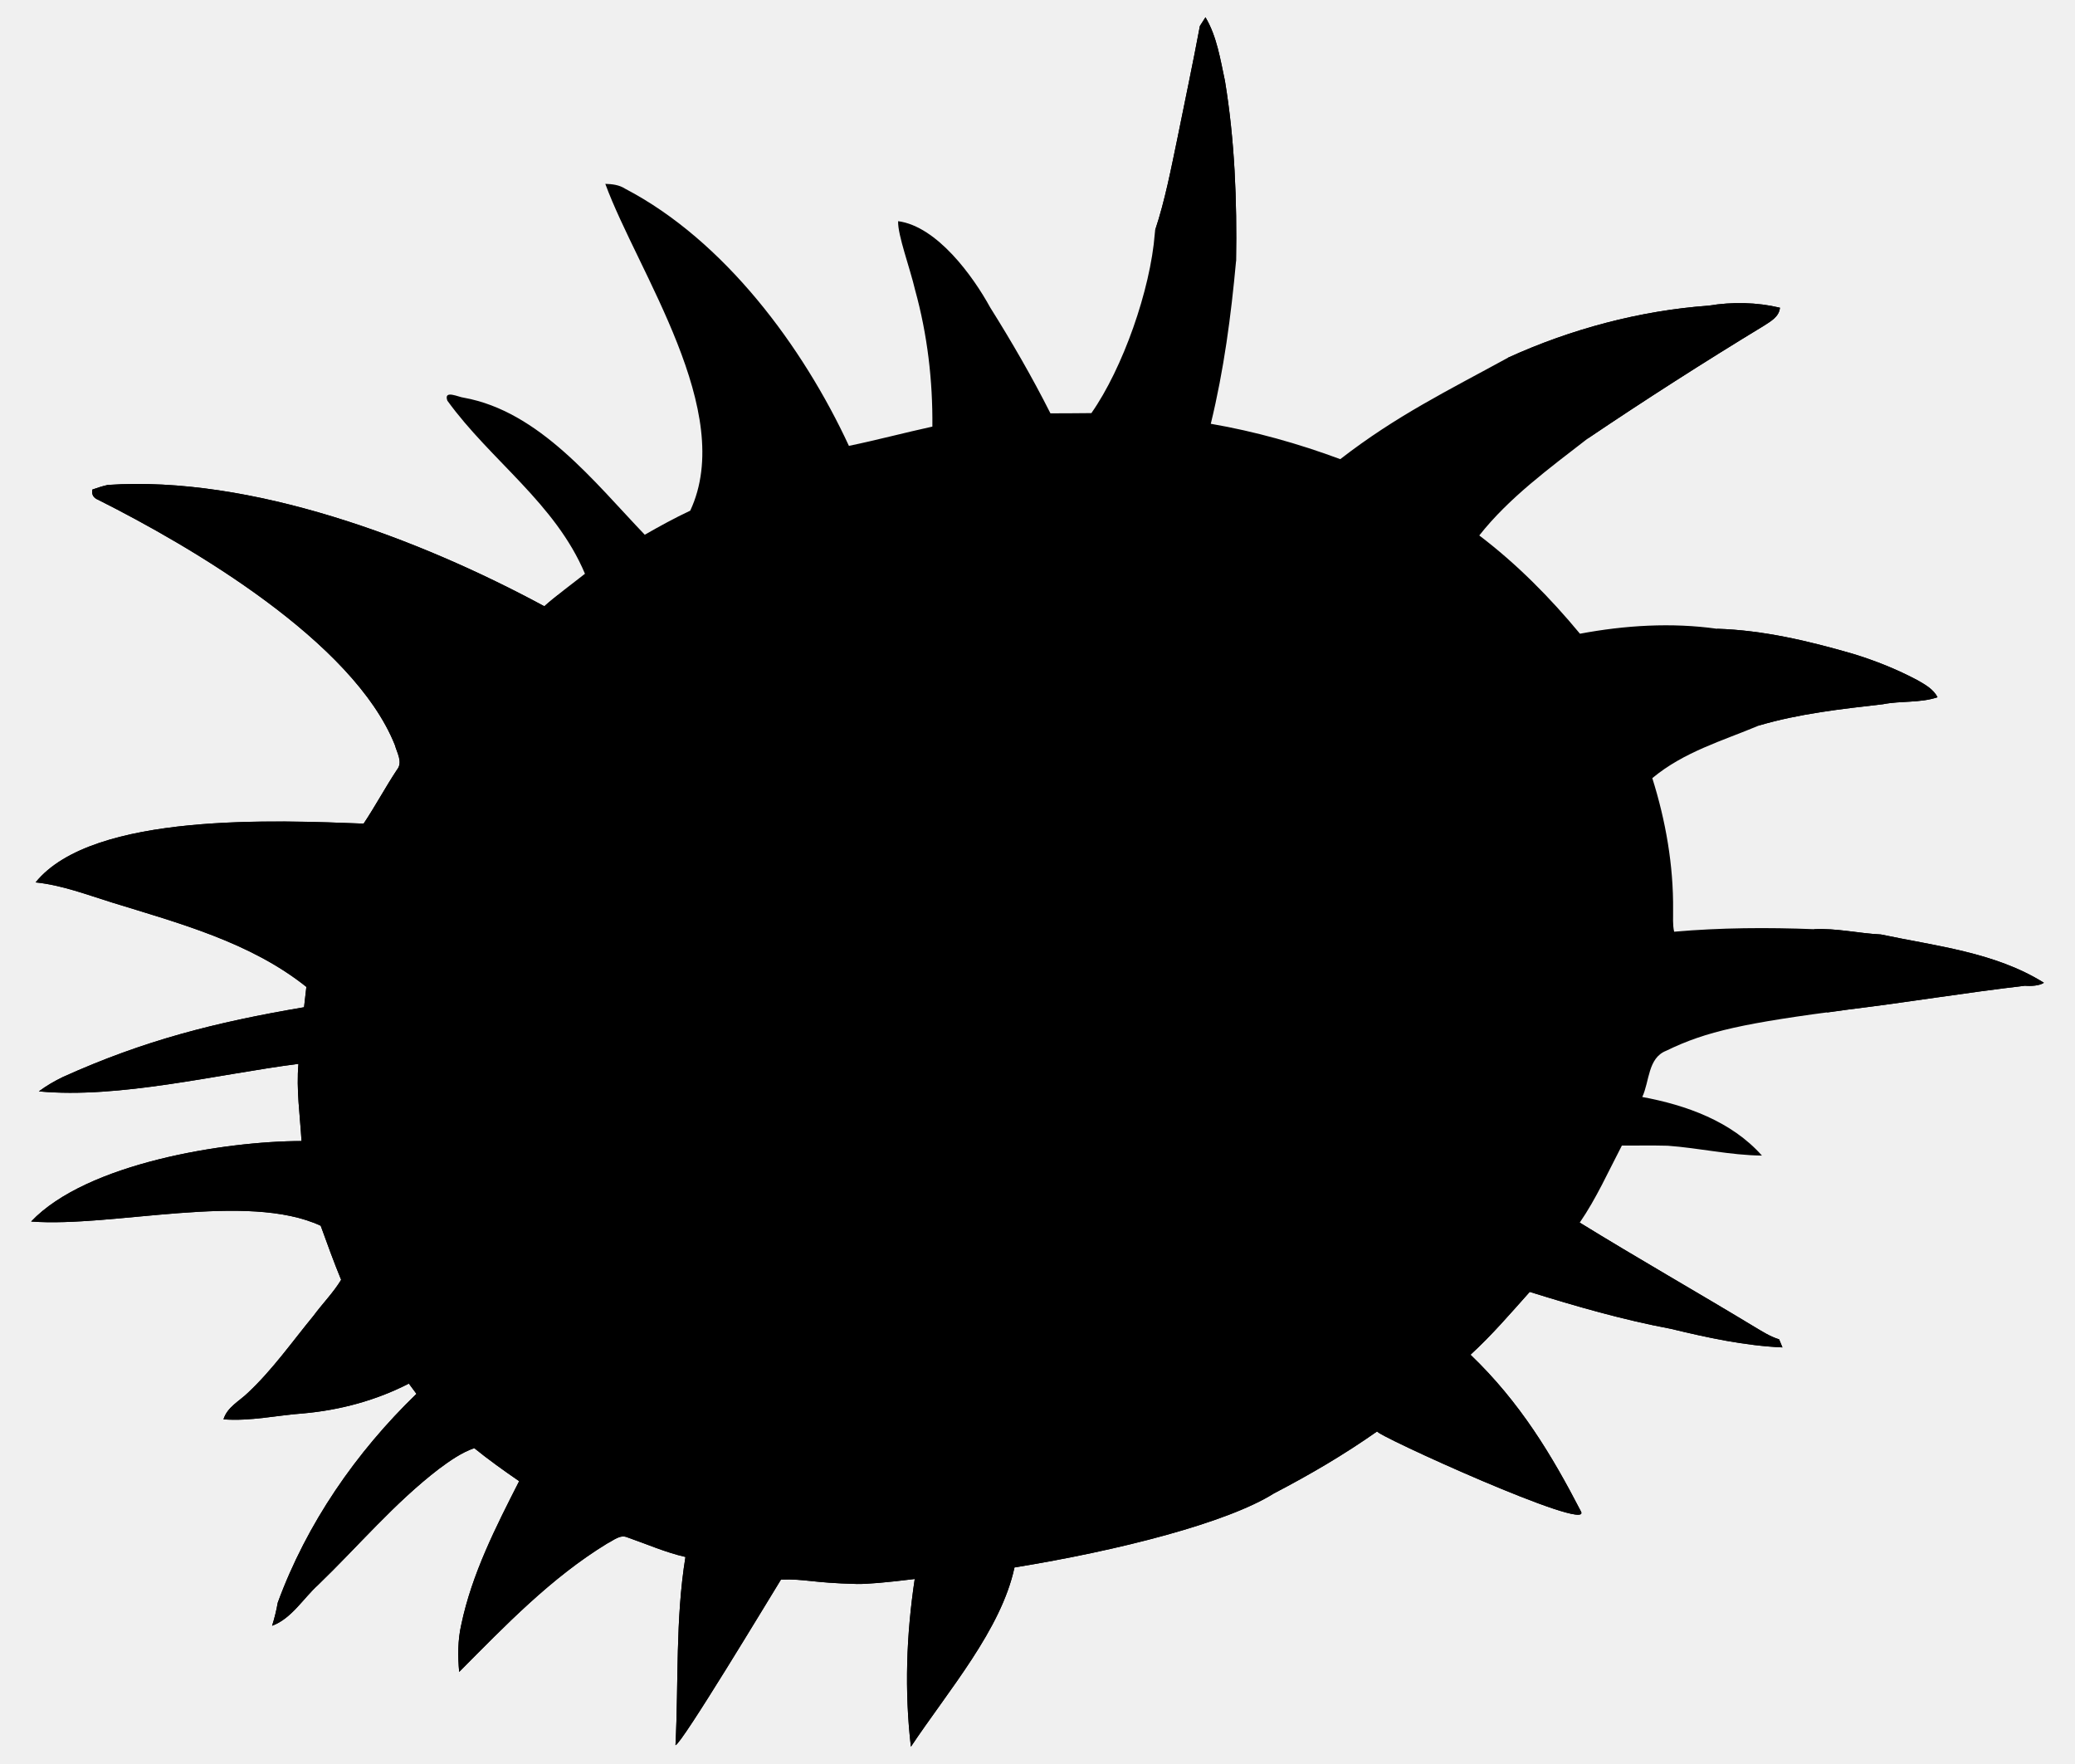
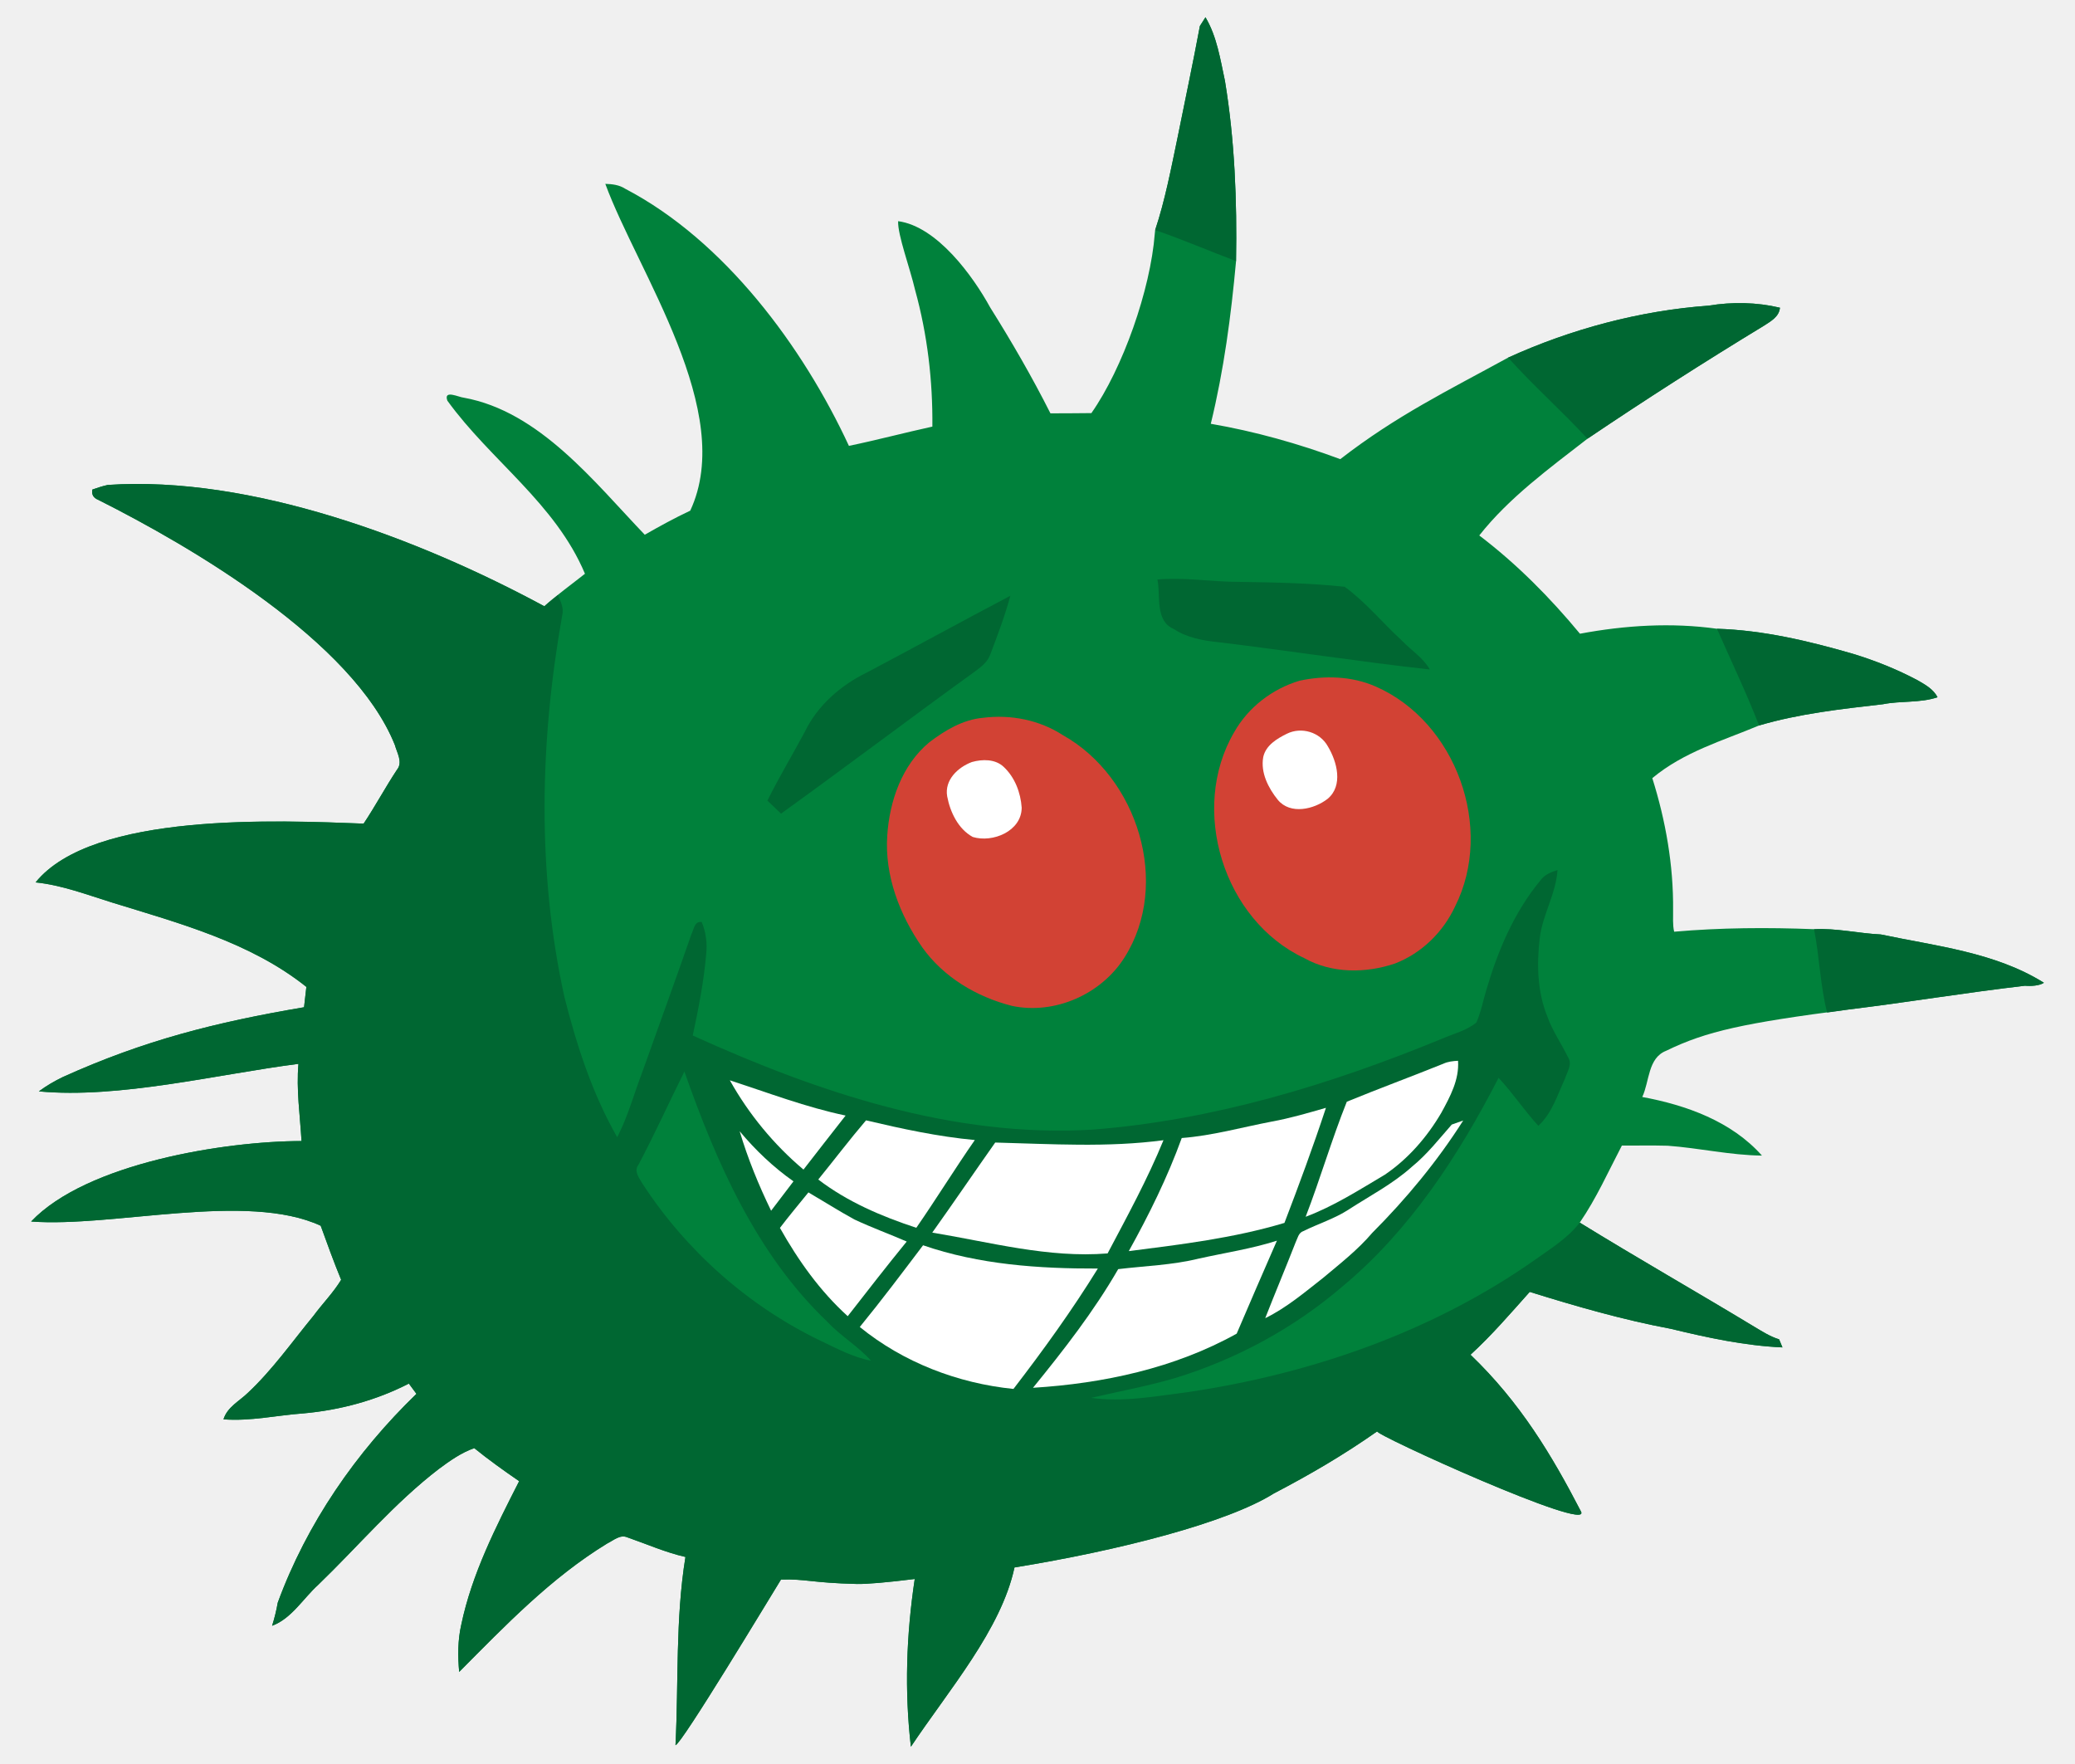
<svg xmlns="http://www.w3.org/2000/svg" viewBox="0 0 200 170" class="mamonas-assassinas--mamona">
  <g>
-     <path class="mamonas-assassinas__body" d="M181.266 90.053c-2.148-.102-4.26-.618-6.414-.505-4.494-.178-9.014-.148-13.488.243-.16-.686-.087-1.392-.102-2.086.042-4.312-.71-8.608-2.004-12.714 3.062-2.543 6.71-3.576 10.297-5.078 3.87-1.142 7.935-1.586 11.934-2.046 1.737-.345 3.555-.102 5.26-.672-.395-.785-1.195-1.214-1.917-1.636-1.992-1.06-4.1-1.9-6.258-2.558-4.266-1.233-8.626-2.27-13.08-2.406-4.37-.615-8.882-.334-13.208.478-2.888-3.487-6.09-6.725-9.705-9.47 2.855-3.63 6.794-6.504 10.43-9.324 5.58-3.765 11.248-7.39 16.998-10.884.653-.425 1.476-.862 1.552-1.74-2.236-.534-4.615-.572-6.872-.2-6.64.482-13.283 2.258-19.326 5.01-5.805 3.176-10.78 5.598-16.18 9.784-4.044-1.5-8.227-2.676-12.48-3.408 1.27-5.23 1.945-10.35 2.435-15.678h-.002c.102-5.81-.125-11.64-1.07-17.374-.45-2.08-.772-4.27-1.876-6.125-.133.213-.405.634-.54.843-.67 3.598-1.433 7.176-2.154 10.763-.61 2.916-1.21 6.072-2.157 8.902h.002l-.037.353c-.417 5.396-3.08 12.968-6.11 17.287-1.317.02-2.633.015-3.947.023-1.765-3.5-3.728-6.892-5.81-10.21-1.656-3.024-5.124-7.808-8.87-8.31-.054 1.327 1.135 4.485 1.64 6.648 1.18 4.27 1.704 8.72 1.66 13.15-2.688.588-5.35 1.298-8.044 1.856-4.43-9.558-11.995-19.784-21.564-24.78-.573-.372-1.248-.452-1.916-.47 3.13 8.515 12.642 21.95 8.186 31.495-1.498.703-2.95 1.5-4.383 2.32-4.85-5.062-10.14-11.887-17.443-13.208-.463-.034-1.98-.812-1.583.288 4.188 5.784 10.406 9.89 13.262 16.68-.862.69-3.104 2.354-3.918 3.13-12.12-6.547-28.29-12.615-42.07-11.692-.51.11-.998.273-1.488.444-.095.473.09.803.554.99 8.95 4.494 24.598 13.632 28.597 23.625.205.758.797 1.677.198 2.398-1.12 1.696-2.08 3.49-3.207 5.184-8.117-.306-26.11-1.153-31.618 5.662 2.535.262 4.926 1.18 7.344 1.932 6.498 2.012 13.34 3.822 18.756 8.14-.08.653-.152 1.31-.224 1.962-8.618 1.46-15.466 3.212-23.25 6.726-.808.39-1.59.843-2.31 1.38 7.727.73 17.268-1.662 25.02-2.652-.22 2.486.153 4.96.297 7.44-7.376.008-20.728 2.132-26.063 7.756 7.924.595 20.77-2.896 27.91.407.63 1.745 1.264 3.492 1.97 5.21-.76 1.25-1.803 2.297-2.668 3.473-2.057 2.5-3.928 5.173-6.296 7.397-.835.82-2.007 1.385-2.376 2.577 2.592.2 5.15-.39 7.723-.574 3.522-.318 6.995-1.252 10.145-2.872.243.326.486.656.732.99-5.833 5.637-10.573 12.498-13.37 20.127-.13.75-.315 1.495-.543 2.224 1.88-.7 2.986-2.63 4.444-3.95 3.872-3.733 7.356-7.892 11.64-11.175 1.056-.782 2.15-1.556 3.398-1.996 1.393 1.126 2.854 2.17 4.33 3.183-2.254 4.432-4.558 8.938-5.582 13.844-.342 1.488-.334 3.025-.2 4.54 4.44-4.468 8.865-9.083 14.28-12.385.6-.288 1.226-.888 1.932-.584 1.86.645 3.67 1.45 5.598 1.89-.976 6.004-.653 12.092-.96 18.14.56-.05 9.077-14.2 10.17-15.965 2.445-.064 2.913.318 7.306.428.926.024 2.93-.148 5.584-.48-.81 5.39-.997 10.778-.37 16.166 3.662-5.488 8.698-11.288 9.985-17.277 10.073-1.634 20.504-4.306 24.99-7.127 3.542-1.85 6.698-3.694 9.974-5.992-.458.225 20.744 9.867 19.638 7.728-2.8-5.41-5.85-10.51-10.65-15.11 2.048-1.874 3.866-3.992 5.71-6.057 4.468 1.395 8.98 2.692 13.588 3.557 3.537.854 7.123 1.632 10.77 1.795-.082-.194-.242-.585-.32-.778-.863-.265-1.618-.75-2.38-1.206-5.596-3.382-11.273-6.615-16.837-10.042 1.6-2.33 2.755-4.926 4.06-7.424 1.473.01 2.946-.027 4.418.015 3.037.22 6.032.918 9.083.95-2.925-3.3-7.305-4.867-11.537-5.648.706-1.485.527-3.758 2.307-4.453 3.873-1.89 7.533-2.674 17.587-3.98 5.826-.715 11.168-1.61 16.997-2.29.543.052 1.42.005 1.823-.288-4.72-2.945-10.4-3.528-15.734-4.657z" />
-     <path class="mamonas-assassinas__shadow-body" d="M116.19 1.663c1.105 1.856 1.428 4.046 1.877 6.125.945 5.735 1.172 11.564 1.07 17.375-2.467-.93-5.307-2.142-7.796-2.99.948-2.83 1.548-5.987 2.158-8.904.72-3.588 1.484-7.166 2.155-10.764.133-.21.406-.63.538-.843z" />
-     <path class="mamonas-assassinas__shadow-body" d="M164.688 29.456c2.257-.372 4.637-.334 6.872.2-.076.877-.9 1.314-1.552 1.74-5.75 3.495-11.42 7.12-17 10.884-2.424-2.64-5.252-5.142-7.646-7.814 6.043-2.753 12.687-4.528 19.326-5.01z" />
-     <path class="mamonas-assassinas__shadow-body" d="M8.905 47.18c.49-.172.98-.335 1.488-.445 13.78-.923 29.95 5.146 42.07 11.693.437-.364.868-.73 1.31-1.08.26.614.602 1.26.416 1.953-2.16 12.13-2.445 24.716.215 36.792 1.184 4.66 2.687 9.313 5.086 13.503 1.018-1.96 1.59-4.1 2.373-6.156 1.59-4.468 3.226-8.924 4.778-13.405.244-.464.286-1.29.996-1.177.402.968.542 2.027.432 3.066-.224 2.653-.743 5.272-1.298 7.87 12.062 5.475 25.14 9.884 38.555 9.068 11.632-.9 22.913-4.338 33.658-8.756 1.11-.49 2.36-.774 3.312-1.56.463-1.024.656-2.145.986-3.215 1.102-3.737 2.666-7.42 5.16-10.447.394-.57 1.04-.84 1.68-1.036-.148 2.304-1.453 4.315-1.718 6.593-.29 2.49-.228 5.093.71 7.45.492 1.423 1.373 2.66 2.026 4.007.443.676-.1 1.408-.304 2.068-.73 1.576-1.25 3.322-2.56 4.532-1.356-1.476-2.46-3.16-3.834-4.623-3.84 7.458-8.524 14.67-15.026 20.085-4.702 4.04-10.26 7.046-16.186 8.856-2.65.778-5.37 1.27-8.057 1.9 3.11.438 6.217-.166 9.295-.55 11.936-1.768 23.69-5.84 33.592-12.834 1.488-1.056 3.075-2.042 4.204-3.507 5.565 3.428 11.242 6.66 16.837 10.043.762.455 1.518.94 2.38 1.207.08.193.24.584.322.778-3.648-.163-7.235-.94-10.772-1.795-4.607-.865-9.12-2.163-13.587-3.556-1.843 2.065-3.66 4.183-5.71 6.058 4.8 4.598 7.85 9.698 10.65 15.11 1.106 2.138-20.096-7.504-19.638-7.728-3.276 2.298-6.432 4.14-9.974 5.992-4.486 2.82-14.917 5.493-24.99 7.126-1.286 5.988-6.322 11.79-9.984 17.277-.627-5.388-.44-10.777.37-16.165-2.653.33-4.658.503-5.584.48-4.393-.11-4.86-.493-7.306-.428-1.093 1.766-9.61 15.916-10.17 15.966.307-6.05-.016-12.137.96-18.14-1.928-.44-3.738-1.246-5.598-1.89-.706-.305-1.332.295-1.932.583-5.416 3.303-9.84 7.917-14.28 12.384-.134-1.514-.142-3.052.2-4.54 1.025-4.906 3.328-9.41 5.582-13.843-1.476-1.014-2.937-2.057-4.33-3.184-1.248.44-2.342 1.214-3.397 1.996-4.286 3.283-7.77 7.443-11.64 11.176-1.458 1.318-2.566 3.25-4.445 3.948.227-.73.413-1.473.543-2.224 2.797-7.63 7.537-14.49 13.37-20.127-.246-.334-.49-.665-.732-.99-3.15 1.62-6.623 2.553-10.145 2.87-2.572.184-5.13.776-7.722.575.368-1.192 1.54-1.757 2.376-2.577 2.368-2.224 4.24-4.896 6.296-7.397.865-1.175 1.91-2.223 2.668-3.47-.706-1.72-1.34-3.466-1.97-5.212-7.14-3.303-19.986.188-27.91-.407 5.335-5.623 18.687-7.748 26.062-7.755-.144-2.48-.516-4.953-.296-7.44-7.752.99-17.294 3.385-25.022 2.654.72-.54 1.503-.99 2.31-1.383 7.784-3.514 14.633-5.265 23.25-6.726.073-.65.145-1.308.225-1.96-5.416-4.32-12.258-6.13-18.756-8.14-2.417-.752-4.808-1.67-7.343-1.933 5.51-6.814 23.5-5.968 31.618-5.662 1.127-1.693 2.087-3.488 3.207-5.184.6-.72.007-1.64-.198-2.397C34.057 61.8 18.41 52.66 9.46 48.166c-.463-.186-.65-.516-.555-.987m57.062 56.085c-1.488 2.987-2.862 6.03-4.425 8.98-.475.606.053 1.26.364 1.798 4.21 6.48 10.198 11.803 17.158 15.158 1.583.745 3.146 1.607 4.885 1.93-1.254-1.41-2.917-2.364-4.2-3.742-6.834-6.51-10.706-15.367-13.783-24.123" />
-     <path class="mamonas-assassinas__shadow-body" d="M111.558 55.848c2.604-.232 5.196.224 7.8.227 3.418.053 6.845.11 10.25.474 2.04 1.487 3.655 3.49 5.518 5.19.888.935 2.038 1.636 2.687 2.78-6.802-.75-13.568-1.81-20.365-2.627-1.5-.155-3.03-.43-4.308-1.27-1.847-.798-1.248-3.162-1.582-4.775z" />
-     <path class="mamonas-assassinas__shadow-body" d="M83.562 64.808c4.62-2.444 9.195-4.96 13.82-7.39-.514 1.902-1.21 3.75-1.91 5.588-.233.744-.855 1.23-1.454 1.67-6.278 4.534-12.453 9.21-18.737 13.734-.436-.417-.872-.84-1.313-1.252 1.108-2.25 2.41-4.395 3.59-6.607 1.227-2.554 3.48-4.523 6.005-5.742z" />
-     <path class="mamonas-assassinas__shadow-body" d="M165.492 60.596c4.456.136 8.816 1.173 13.082 2.406 2.16.657 4.266 1.5 6.258 2.558.722.42 1.522.85 1.917 1.636-1.705.57-3.523.326-5.262.672-4 .46-8.065.904-11.936 2.046-1.233-3.16-2.698-6.218-4.06-9.318z" />
-     <path class="mamonas-assassinas__shadow-body" d="M174.85 89.55c2.156-.115 4.267.4 6.415.504 5.335 1.128 11.013 1.712 15.734 4.657-.403.294-1.282.34-1.824.288-5.83.68-11.17 1.576-16.997 2.29l-2.07.29c-.652-2.51-.75-5.49-1.26-8.03z" />
+     <path class="mamonas-assassinas__body" fill="#00813B" d="M181.266 90.053c-2.148-.102-4.26-.618-6.414-.505-4.494-.178-9.014-.148-13.488.243-.16-.686-.087-1.392-.102-2.086.042-4.312-.71-8.608-2.004-12.714 3.062-2.543 6.71-3.576 10.297-5.078 3.87-1.142 7.935-1.586 11.934-2.046 1.737-.345 3.555-.102 5.26-.672-.395-.785-1.195-1.214-1.917-1.636-1.992-1.06-4.1-1.9-6.258-2.558-4.266-1.233-8.626-2.27-13.08-2.406-4.37-.615-8.882-.334-13.208.478-2.888-3.487-6.09-6.725-9.705-9.47 2.855-3.63 6.794-6.504 10.43-9.324 5.58-3.765 11.248-7.39 16.998-10.884.653-.425 1.476-.862 1.552-1.74-2.236-.534-4.615-.572-6.872-.2-6.64.482-13.283 2.258-19.326 5.01-5.805 3.176-10.78 5.598-16.18 9.784-4.044-1.5-8.227-2.676-12.48-3.408 1.27-5.23 1.945-10.35 2.435-15.678h-.002c.102-5.81-.125-11.64-1.07-17.374-.45-2.08-.772-4.27-1.876-6.125-.133.213-.405.634-.54.843-.67 3.598-1.433 7.176-2.154 10.763-.61 2.916-1.21 6.072-2.157 8.902h.002l-.037.353c-.417 5.396-3.08 12.968-6.11 17.287-1.317.02-2.633.015-3.947.023-1.765-3.5-3.728-6.892-5.81-10.21-1.656-3.024-5.124-7.808-8.87-8.31-.054 1.327 1.135 4.485 1.64 6.648 1.18 4.27 1.704 8.72 1.66 13.15-2.688.588-5.35 1.298-8.044 1.856-4.43-9.558-11.995-19.784-21.564-24.78-.573-.372-1.248-.452-1.916-.47 3.13 8.515 12.642 21.95 8.186 31.495-1.498.703-2.95 1.5-4.383 2.32-4.85-5.062-10.14-11.887-17.443-13.208-.463-.034-1.98-.812-1.583.288 4.188 5.784 10.406 9.89 13.262 16.68-.862.69-3.104 2.354-3.918 3.13-12.12-6.547-28.29-12.615-42.07-11.692-.51.11-.998.273-1.488.444-.095.473.09.803.554.99 8.95 4.494 24.598 13.632 28.597 23.625.205.758.797 1.677.198 2.398-1.12 1.696-2.08 3.49-3.207 5.184-8.117-.306-26.11-1.153-31.618 5.662 2.535.262 4.926 1.18 7.344 1.932 6.498 2.012 13.34 3.822 18.756 8.14-.08.653-.152 1.31-.224 1.962-8.618 1.46-15.466 3.212-23.25 6.726-.808.39-1.59.843-2.31 1.38 7.727.73 17.268-1.662 25.02-2.652-.22 2.486.153 4.96.297 7.44-7.376.008-20.728 2.132-26.063 7.756 7.924.595 20.77-2.896 27.91.407.63 1.745 1.264 3.492 1.97 5.21-.76 1.25-1.803 2.297-2.668 3.473-2.057 2.5-3.928 5.173-6.296 7.397-.835.82-2.007 1.385-2.376 2.577 2.592.2 5.15-.39 7.723-.574 3.522-.318 6.995-1.252 10.145-2.872.243.326.486.656.732.99-5.833 5.637-10.573 12.498-13.37 20.127-.13.75-.315 1.495-.543 2.224 1.88-.7 2.986-2.63 4.444-3.95 3.872-3.733 7.356-7.892 11.64-11.175 1.056-.782 2.15-1.556 3.398-1.996 1.393 1.126 2.854 2.17 4.33 3.183-2.254 4.432-4.558 8.938-5.582 13.844-.342 1.488-.334 3.025-.2 4.54 4.44-4.468 8.865-9.083 14.28-12.385.6-.288 1.226-.888 1.932-.584 1.86.645 3.67 1.45 5.598 1.89-.976 6.004-.653 12.092-.96 18.14.56-.05 9.077-14.2 10.17-15.965 2.445-.064 2.913.318 7.306.428.926.024 2.93-.148 5.584-.48-.81 5.39-.997 10.778-.37 16.166 3.662-5.488 8.698-11.288 9.985-17.277 10.073-1.634 20.504-4.306 24.99-7.127 3.542-1.85 6.698-3.694 9.974-5.992-.458.225 20.744 9.867 19.638 7.728-2.8-5.41-5.85-10.51-10.65-15.11 2.048-1.874 3.866-3.992 5.71-6.057 4.468 1.395 8.98 2.692 13.588 3.557 3.537.854 7.123 1.632 10.77 1.795-.082-.194-.242-.585-.32-.778-.863-.265-1.618-.75-2.38-1.206-5.596-3.382-11.273-6.615-16.837-10.042 1.6-2.33 2.755-4.926 4.06-7.424 1.473.01 2.946-.027 4.418.015 3.037.22 6.032.918 9.083.95-2.925-3.3-7.305-4.867-11.537-5.648.706-1.485.527-3.758 2.307-4.453 3.873-1.89 7.533-2.674 17.587-3.98 5.826-.715 11.168-1.61 16.997-2.29.543.052 1.42.005 1.823-.288-4.72-2.945-10.4-3.528-15.734-4.657z" />
+     <g class="mamonas-assassinas__shadow-body" fill="#006732">
+       <path d="M116.19 1.663c1.105 1.856 1.428 4.046 1.877 6.125.945 5.735 1.172 11.564 1.07 17.375-2.467-.93-5.307-2.142-7.796-2.99.948-2.83 1.548-5.987 2.158-8.904.72-3.588 1.484-7.166 2.155-10.764.133-.21.406-.63.538-.843z" />
+       <path d="M164.688 29.456c2.257-.372 4.637-.334 6.872.2-.076.877-.9 1.314-1.552 1.74-5.75 3.495-11.42 7.12-17 10.884-2.424-2.64-5.252-5.142-7.646-7.814 6.043-2.753 12.687-4.528 19.326-5.01z" />
+       <path d="M8.905 47.18c.49-.172.98-.335 1.488-.445 13.78-.923 29.95 5.146 42.07 11.693.437-.364.868-.73 1.31-1.08.26.614.602 1.26.416 1.953-2.16 12.13-2.445 24.716.215 36.792 1.184 4.66 2.687 9.313 5.086 13.503 1.018-1.96 1.59-4.1 2.373-6.156 1.59-4.468 3.226-8.924 4.778-13.405.244-.464.286-1.29.996-1.177.402.968.542 2.027.432 3.066-.224 2.653-.743 5.272-1.298 7.87 12.062 5.475 25.14 9.884 38.555 9.068 11.632-.9 22.913-4.338 33.658-8.756 1.11-.49 2.36-.774 3.312-1.56.463-1.024.656-2.145.986-3.215 1.102-3.737 2.666-7.42 5.16-10.447.394-.57 1.04-.84 1.68-1.036-.148 2.304-1.453 4.315-1.718 6.593-.29 2.49-.228 5.093.71 7.45.492 1.423 1.373 2.66 2.026 4.007.443.676-.1 1.408-.304 2.068-.73 1.576-1.25 3.322-2.56 4.532-1.356-1.476-2.46-3.16-3.834-4.623-3.84 7.458-8.524 14.67-15.026 20.085-4.702 4.04-10.26 7.046-16.186 8.856-2.65.778-5.37 1.27-8.057 1.9 3.11.438 6.217-.166 9.295-.55 11.936-1.768 23.69-5.84 33.592-12.834 1.488-1.056 3.075-2.042 4.204-3.507 5.565 3.428 11.242 6.66 16.837 10.043.762.455 1.518.94 2.38 1.207.08.193.24.584.322.778-3.648-.163-7.235-.94-10.772-1.795-4.607-.865-9.12-2.163-13.587-3.556-1.843 2.065-3.66 4.183-5.71 6.058 4.8 4.598 7.85 9.698 10.65 15.11 1.106 2.138-20.096-7.504-19.638-7.728-3.276 2.298-6.432 4.14-9.974 5.992-4.486 2.82-14.917 5.493-24.99 7.126-1.286 5.988-6.322 11.79-9.984 17.277-.627-5.388-.44-10.777.37-16.165-2.653.33-4.658.503-5.584.48-4.393-.11-4.86-.493-7.306-.428-1.093 1.766-9.61 15.916-10.17 15.966.307-6.05-.016-12.137.96-18.14-1.928-.44-3.738-1.246-5.598-1.89-.706-.305-1.332.295-1.932.583-5.416 3.303-9.84 7.917-14.28 12.384-.134-1.514-.142-3.052.2-4.54 1.025-4.906 3.328-9.41 5.582-13.843-1.476-1.014-2.937-2.057-4.33-3.184-1.248.44-2.342 1.214-3.397 1.996-4.286 3.283-7.77 7.443-11.64 11.176-1.458 1.318-2.566 3.25-4.445 3.948.227-.73.413-1.473.543-2.224 2.797-7.63 7.537-14.49 13.37-20.127-.246-.334-.49-.665-.732-.99-3.15 1.62-6.623 2.553-10.145 2.87-2.572.184-5.13.776-7.722.575.368-1.192 1.54-1.757 2.376-2.577 2.368-2.224 4.24-4.896 6.296-7.397.865-1.175 1.91-2.223 2.668-3.47-.706-1.72-1.34-3.466-1.97-5.212-7.14-3.303-19.986.188-27.91-.407 5.335-5.623 18.687-7.748 26.062-7.755-.144-2.48-.516-4.953-.296-7.44-7.752.99-17.294 3.385-25.022 2.654.72-.54 1.503-.99 2.31-1.383 7.784-3.514 14.633-5.265 23.25-6.726.073-.65.145-1.308.225-1.96-5.416-4.32-12.258-6.13-18.756-8.14-2.417-.752-4.808-1.67-7.343-1.933 5.51-6.814 23.5-5.968 31.618-5.662 1.127-1.693 2.087-3.488 3.207-5.184.6-.72.007-1.64-.198-2.397C34.057 61.8 18.41 52.66 9.46 48.166c-.463-.186-.65-.516-.555-.987m57.062 56.085c-1.488 2.987-2.862 6.03-4.425 8.98-.475.606.053 1.26.364 1.798 4.21 6.48 10.198 11.803 17.158 15.158 1.583.745 3.146 1.607 4.885 1.93-1.254-1.41-2.917-2.364-4.2-3.742-6.834-6.51-10.706-15.367-13.783-24.123" />
+       <path d="M111.558 55.848c2.604-.232 5.196.224 7.8.227 3.418.053 6.845.11 10.25.474 2.04 1.487 3.655 3.49 5.518 5.19.888.935 2.038 1.636 2.687 2.78-6.802-.75-13.568-1.81-20.365-2.627-1.5-.155-3.03-.43-4.308-1.27-1.847-.798-1.248-3.162-1.582-4.775z" />
+       <path d="M83.562 64.808c4.62-2.444 9.195-4.96 13.82-7.39-.514 1.902-1.21 3.75-1.91 5.588-.233.744-.855 1.23-1.454 1.67-6.278 4.534-12.453 9.21-18.737 13.734-.436-.417-.872-.84-1.313-1.252 1.108-2.25 2.41-4.395 3.59-6.607 1.227-2.554 3.48-4.523 6.005-5.742z" />
+       <path d="M165.492 60.596c4.456.136 8.816 1.173 13.082 2.406 2.16.657 4.266 1.5 6.258 2.558.722.42 1.522.85 1.917 1.636-1.705.57-3.523.326-5.262.672-4 .46-8.065.904-11.936 2.046-1.233-3.16-2.698-6.218-4.06-9.318z" />
+       <path d="M174.85 89.55c2.156-.115 4.267.4 6.415.504 5.335 1.128 11.013 1.712 15.734 4.657-.403.294-1.282.34-1.824.288-5.83.68-11.17 1.576-16.997 2.29l-2.07.29c-.652-2.51-.75-5.49-1.26-8.03z" />
+     </g>
  </g>
  <g class="mamonas-assassinas__eyes">
-     <path class="mamonas-assassinas__eye" d="M125.248 65.605c2.414-.528 5.055-.455 7.343.554 7.747 3.385 11.463 13.654 7.656 21.2-1.15 2.477-3.233 4.51-5.787 5.495-2.833.96-6.093.972-8.745-.517-7.784-3.647-11.102-14.342-6.767-21.76 1.355-2.403 3.666-4.183 6.3-4.973" />
-     <path class="mamonas-assassinas__eye" d="M94.75 69.176c2.672-.338 5.44.205 7.708 1.68 7.173 4.02 10.44 14.31 5.925 21.42-2.236 3.547-6.726 5.535-10.847 4.662-3.404-.868-6.604-2.763-8.657-5.658-2.172-3.124-3.626-6.912-3.36-10.764.22-3.333 1.417-6.798 4.058-8.984 1.513-1.15 3.236-2.185 5.173-2.356" />
-     <path class="mamonas-assassinas__iris" d="M124.033 70.714c1.404-.698 3.196-.163 3.955 1.218.884 1.47 1.503 3.784-.027 5.055-1.312 1.017-3.59 1.548-4.792.102-.922-1.14-1.685-2.63-1.41-4.134.245-1.127 1.32-1.772 2.275-2.242z" />
-     <path class="mamonas-assassinas__iris" d="M93.67 73.44c1.01-.286 2.263-.305 3.076.47 1.074 1.005 1.63 2.477 1.73 3.927-.012 2.27-2.797 3.408-4.715 2.824-1.406-.77-2.18-2.394-2.466-3.915-.275-1.58 1.035-2.802 2.377-3.306z" />
+     <path class="mamonas-assassinas__eye" fill="#D24234" d="M125.248 65.605c2.414-.528 5.055-.455 7.343.554 7.747 3.385 11.463 13.654 7.656 21.2-1.15 2.477-3.233 4.51-5.787 5.495-2.833.96-6.093.972-8.745-.517-7.784-3.647-11.102-14.342-6.767-21.76 1.355-2.403 3.666-4.183 6.3-4.973" />
+     <path class="mamonas-assassinas__eye" fill="#D24234" d="M94.75 69.176c2.672-.338 5.44.205 7.708 1.68 7.173 4.02 10.44 14.31 5.925 21.42-2.236 3.547-6.726 5.535-10.847 4.662-3.404-.868-6.604-2.763-8.657-5.658-2.172-3.124-3.626-6.912-3.36-10.764.22-3.333 1.417-6.798 4.058-8.984 1.513-1.15 3.236-2.185 5.173-2.356" />
+     <path class="mamonas-assassinas__iris" fill="#FFF" d="M124.033 70.714c1.404-.698 3.196-.163 3.955 1.218.884 1.47 1.503 3.784-.027 5.055-1.312 1.017-3.59 1.548-4.792.102-.922-1.14-1.685-2.63-1.41-4.134.245-1.127 1.32-1.772 2.275-2.242z" />
+     <path class="mamonas-assassinas__iris" fill="#FFF" d="M93.67 73.44c1.01-.286 2.263-.305 3.076.47 1.074 1.005 1.63 2.477 1.73 3.927-.012 2.27-2.797 3.408-4.715 2.824-1.406-.77-2.18-2.394-2.466-3.915-.275-1.58 1.035-2.802 2.377-3.306z" />
  </g>
-   <g class="mamonas-assassinas__tooth">
+   <g class="mamonas-assassinas__tooth" fill="#FFF">
    <path d="M139.112 102.514c.448-.21.937-.258 1.422-.284.126 1.817-.762 3.456-1.605 4.998-1.367 2.342-3.197 4.452-5.447 5.978-2.482 1.47-4.923 3.04-7.636 4.057 1.412-3.662 2.508-7.45 3.966-11.086 3.08-1.268 6.213-2.415 9.3-3.663z" />
    <path d="M70.346 104.11c3.696 1.204 7.34 2.597 11.158 3.398-1.355 1.735-2.714 3.465-4.06 5.207-2.86-2.41-5.272-5.343-7.098-8.604z" />
    <path d="M122.584 108.088c1.77-.322 3.49-.83 5.218-1.325-1.23 3.734-2.595 7.42-4 11.09-4.877 1.466-9.966 2.076-15.003 2.72 1.95-3.51 3.733-7.116 5.104-10.9 2.944-.222 5.79-1.034 8.68-1.585z" />
    <path d="M78.87 113.67c1.54-1.893 3.017-3.843 4.603-5.7 3.46.816 6.94 1.568 10.486 1.898-1.936 2.783-3.71 5.67-5.64 8.456-3.347-1.1-6.638-2.5-9.45-4.653z" />
    <path d="M139.93 108.376l1.102-.39c-2.493 3.924-5.477 7.53-8.76 10.82-1.397 1.64-3.096 2.965-4.736 4.34-1.788 1.4-3.534 2.885-5.587 3.89.953-2.44 1.97-4.85 2.923-7.29.197-.398.276-.952.766-1.107 1.445-.716 3.008-1.193 4.363-2.08 2.057-1.333 4.26-2.47 6.092-4.122 1.453-1.18 2.607-2.664 3.836-4.062z" />
    <path d="M74.324 116.68c-1.2-2.47-2.247-5.024-3.03-7.658 1.523 1.822 3.243 3.458 5.185 4.828-.714.945-1.44 1.886-2.156 2.83z" />
    <path d="M95.925 110.108c5.402.14 10.837.493 16.217-.224-1.54 3.76-3.49 7.324-5.385 10.91-5.712.464-11.31-1.085-16.9-2.006 2.05-2.874 4.034-5.796 6.068-8.68z" />
    <path d="M75.173 118.336c.888-1.165 1.825-2.285 2.748-3.423 1.48.87 2.934 1.792 4.44 2.614 1.648.775 3.363 1.397 5.033 2.122-1.932 2.367-3.806 4.785-5.685 7.194-2.675-2.417-4.774-5.38-6.535-8.508z" />
    <path d="M115.55 121.293c2.513-.562 5.07-.938 7.526-1.727-1.31 2.978-2.592 5.97-3.878 8.96-5.985 3.332-12.843 4.797-19.632 5.218 2.963-3.644 5.86-7.358 8.212-11.435 2.592-.312 5.226-.388 7.772-1.017z" />
    <path d="M82.87 127.885c2.103-2.574 4.096-5.226 6.1-7.875 5.4 1.864 11.172 2.26 16.846 2.242-2.486 4.024-5.253 7.857-8.133 11.602-5.358-.54-10.623-2.558-14.812-5.97z" />
  </g>
</svg>
